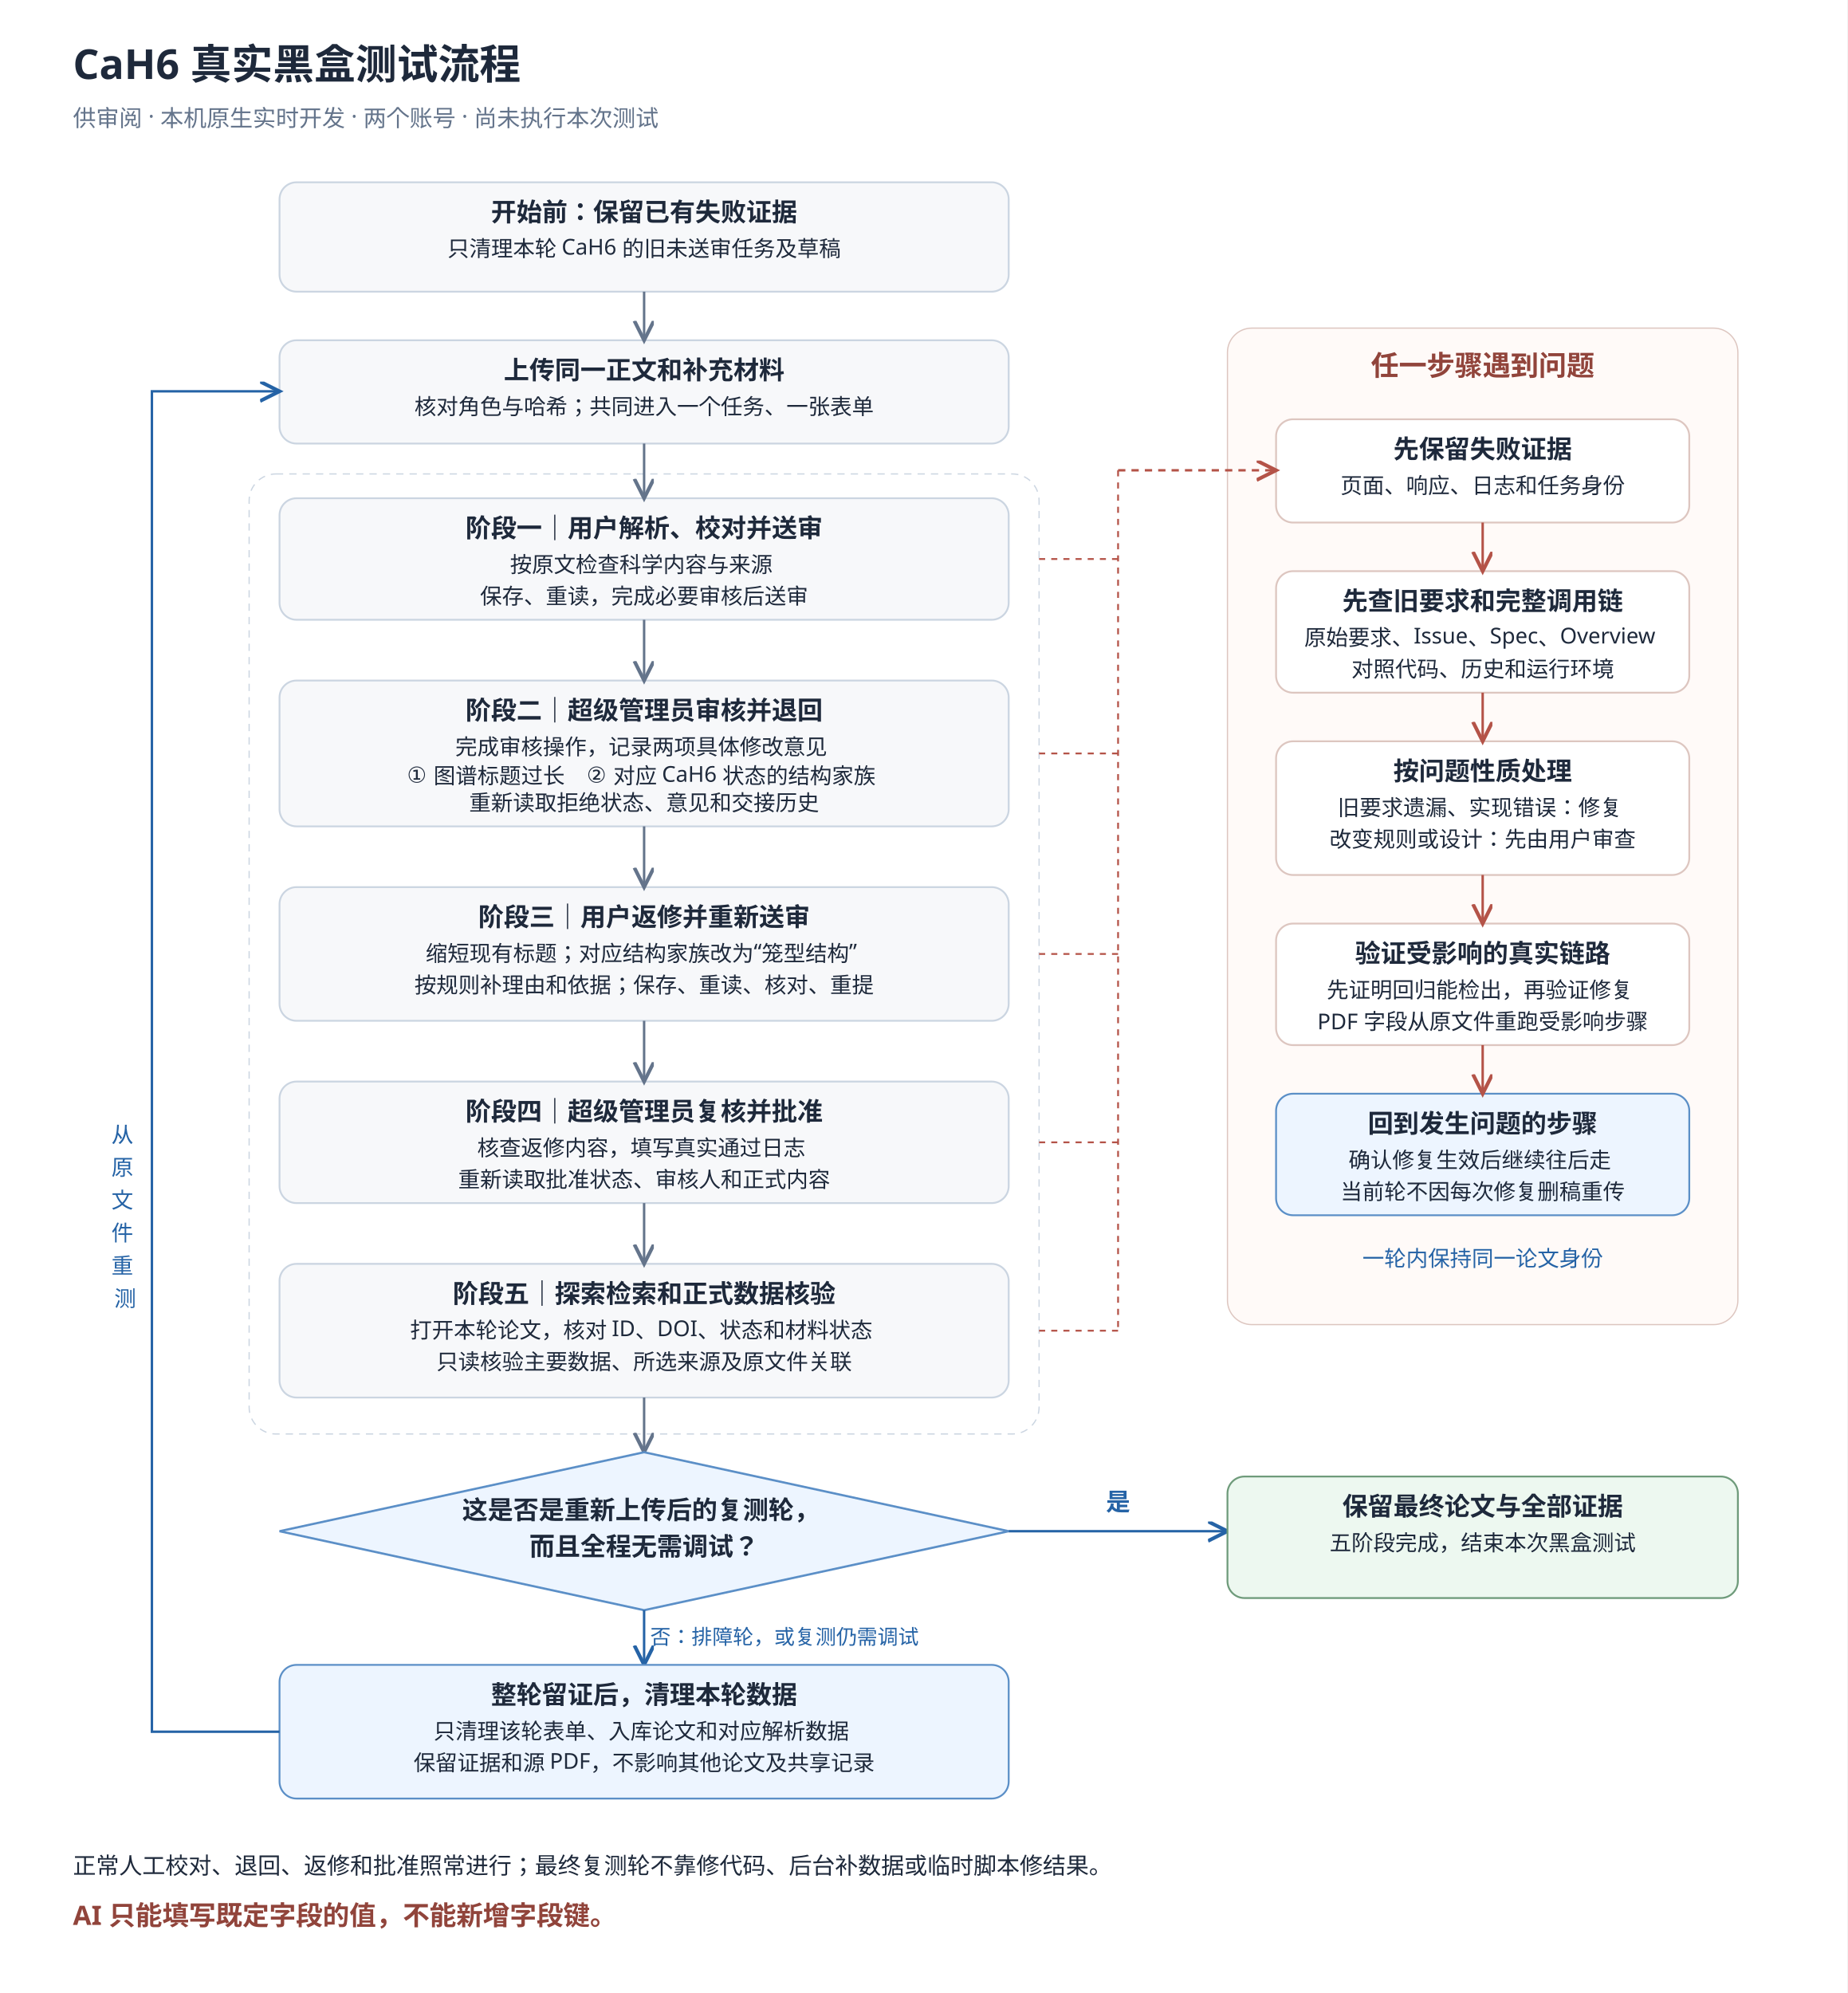
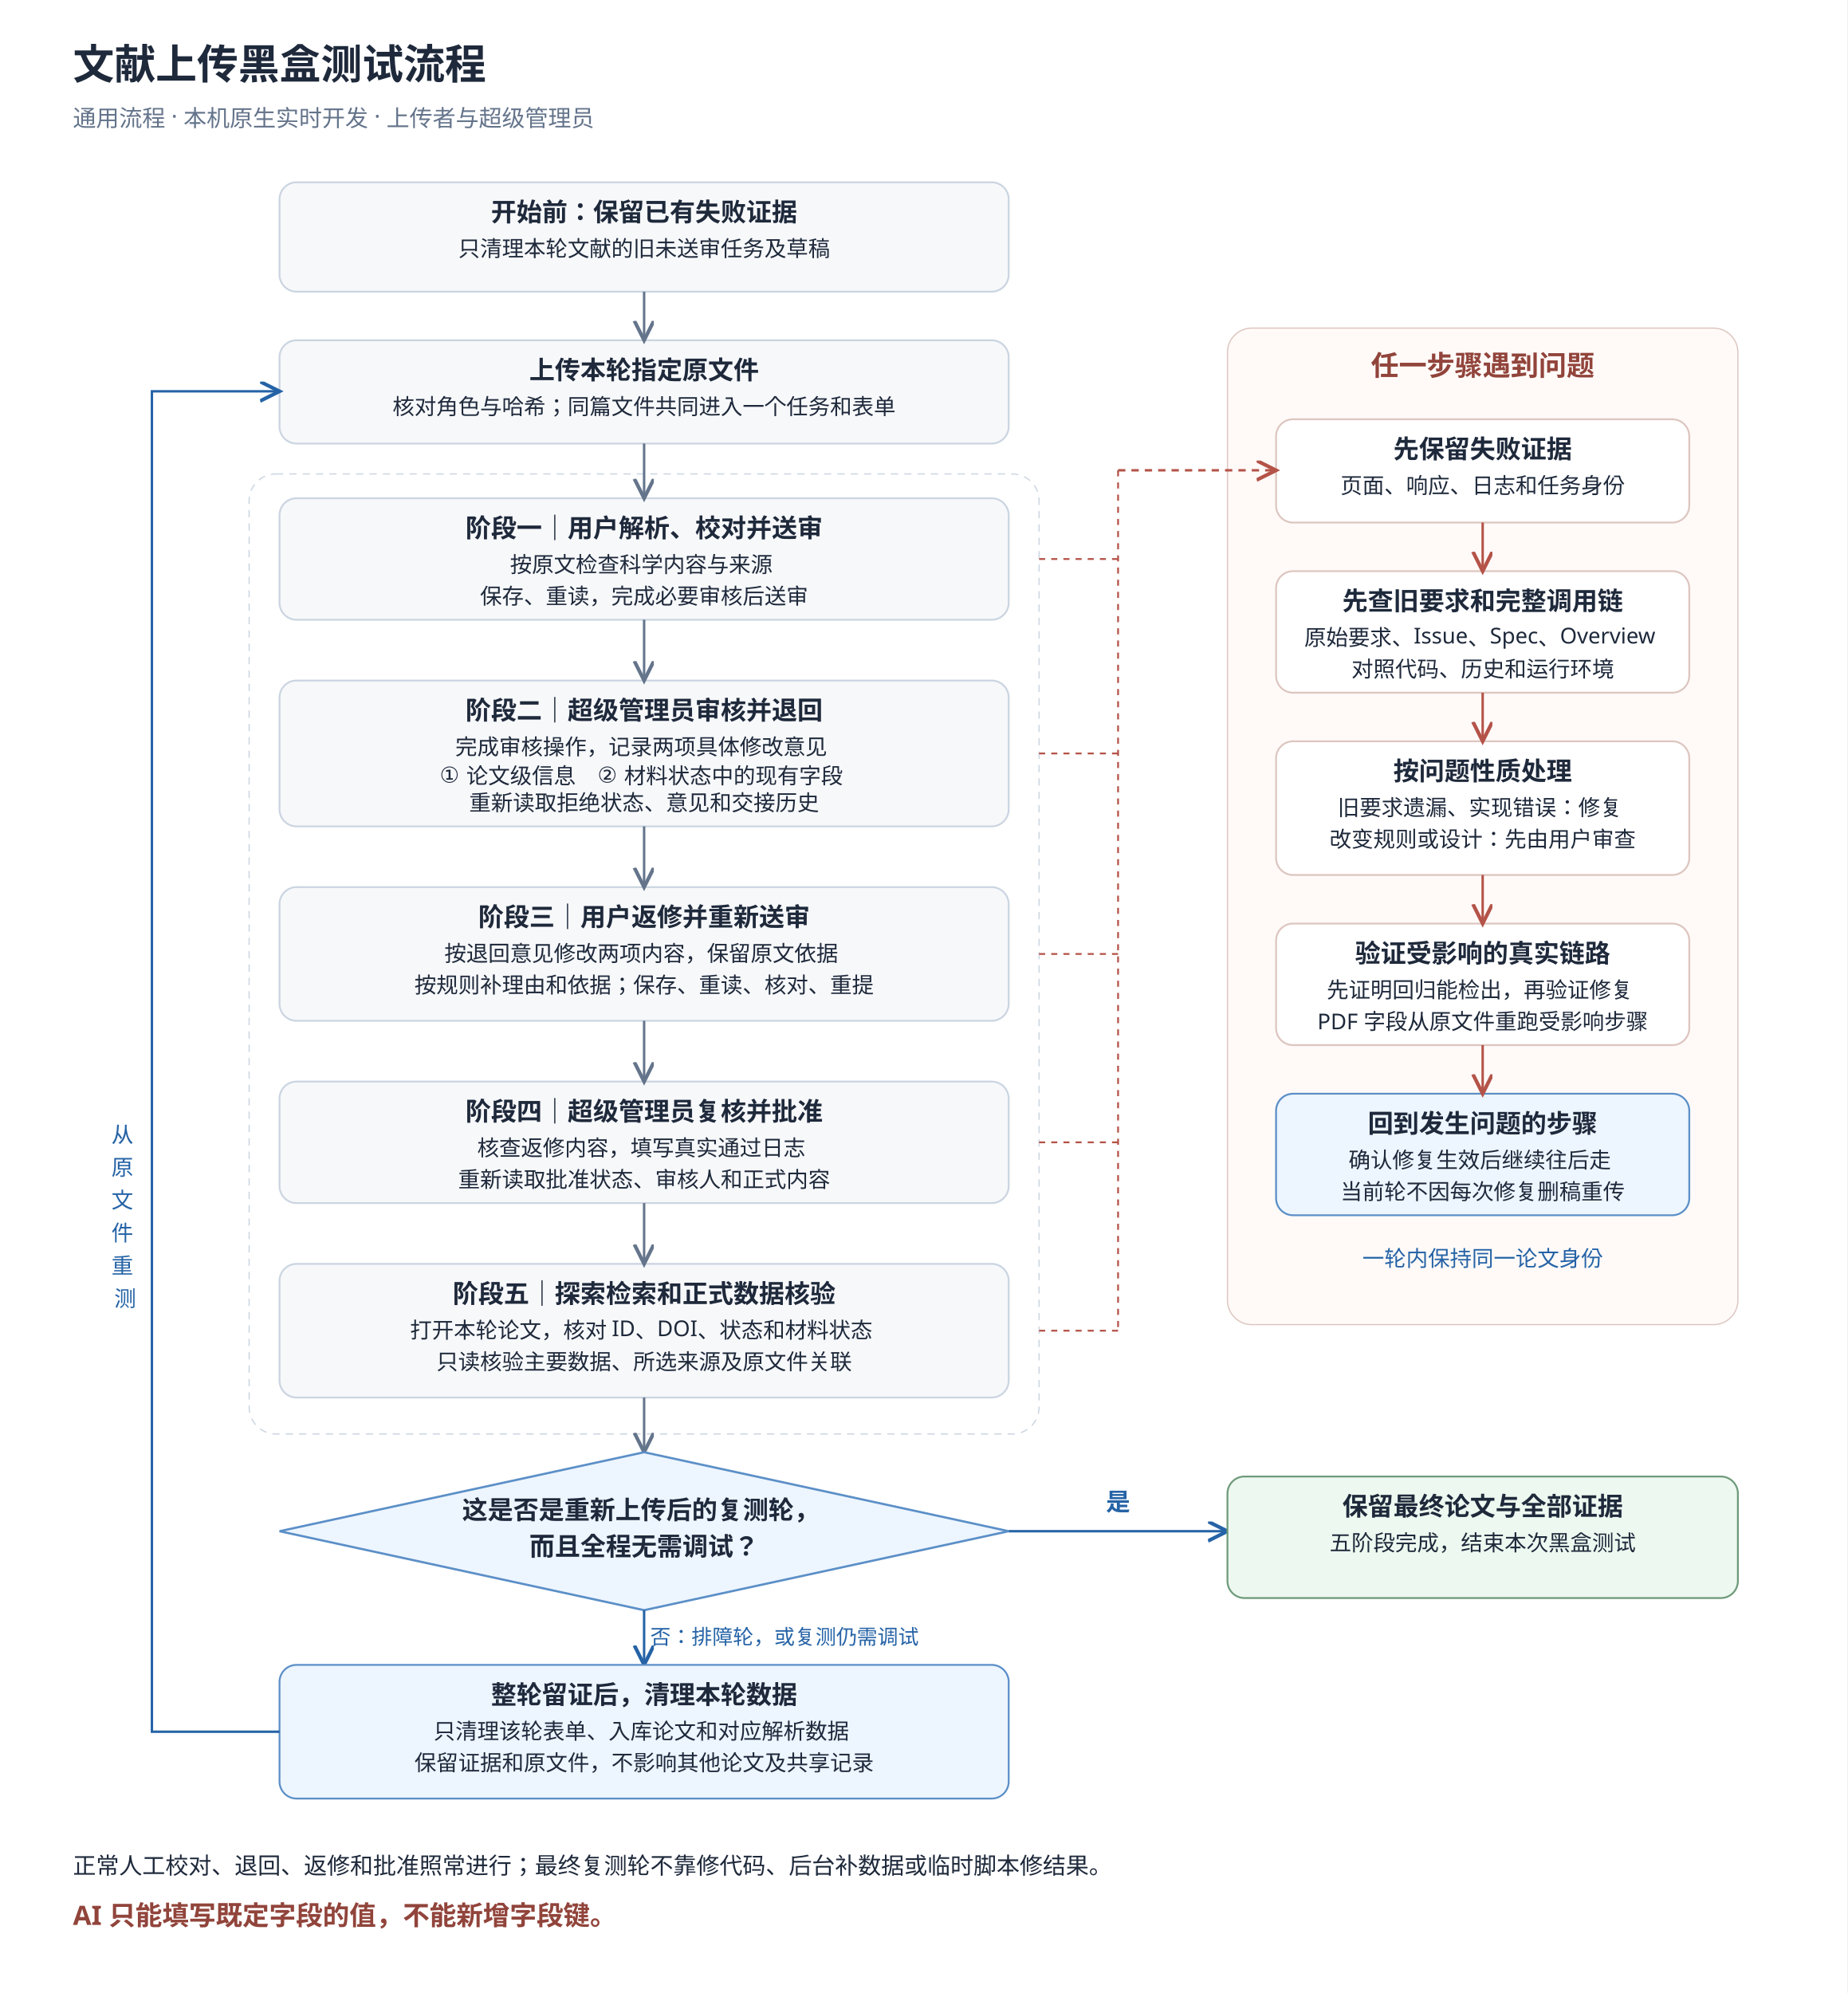
<svg xmlns="http://www.w3.org/2000/svg" width="1520" height="1640" viewBox="0 0 1520 1640" role="img" aria-labelledby="title description">
  <defs>
    <marker id="gray" markerWidth="10" markerHeight="10" refX="8" refY="4" orient="auto">
      <path d="M0 0L8 4L0 8" fill="none" stroke="#64748b" stroke-width="1.5" />
    </marker>
    <marker id="red" markerWidth="10" markerHeight="10" refX="8" refY="4" orient="auto">
      <path d="M0 0L8 4L0 8" fill="none" stroke="#b45348" stroke-width="1.5" />
    </marker>
    <marker id="blue" markerWidth="10" markerHeight="10" refX="8" refY="4" orient="auto">
      <path d="M0 0L8 4L0 8" fill="none" stroke="#2563a6" stroke-width="1.5" />
    </marker>
  </defs>
  <rect width="1520" height="1640" fill="#ffffff" />
  <g font-family="PingFang SC, Hiragino Sans GB, Microsoft YaHei, sans-serif" fill="#1e293b">
    <text x="60" y="65" text-anchor="start" font-size="34" font-weight="600" fill="#1e293b">
-       <tspan x="60" dy="0">CaH6 真实黑盒测试流程</tspan>
+       <tspan x="60" dy="0">文献上传黑盒测试流程</tspan>
    </text>
    <text x="60" y="104" text-anchor="start" font-size="19" font-weight="400" fill="#64748b">
-       <tspan x="60" dy="0">供审阅 · 本机原生实时开发 · 两个账号 · 尚未执行本次测试</tspan>
+       <tspan x="60" dy="0">通用流程 · 本机原生实时开发 · 上传者与超级管理员</tspan>
    </text>
    <rect x="230" y="150" width="600" height="90" rx="14" fill="#f7f8fa" stroke="#cbd5e1" stroke-width="1.5" />
    <text x="530.0" y="182" text-anchor="middle" font-size="21" font-weight="600" fill="#1e293b">
      <tspan x="530.0" dy="0">开始前：保留已有失败证据</tspan>
    </text>
    <text x="530.0" y="211" text-anchor="middle" font-size="18" font-weight="400" fill="#1e293b">
-       <tspan x="530.0" dy="0">只清理本轮 CaH6 的旧未送审任务及草稿</tspan>
+       <tspan x="530.0" dy="0">只清理本轮文献的旧未送审任务及草稿</tspan>
    </text>
    <rect x="230" y="280" width="600" height="85" rx="14" fill="#f7f8fa" stroke="#cbd5e1" stroke-width="1.5" />
    <text x="530.0" y="312" text-anchor="middle" font-size="21" font-weight="600" fill="#1e293b">
-       <tspan x="530.0" dy="0">上传同一正文和补充材料</tspan>
+       <tspan x="530.0" dy="0">上传本轮指定原文件</tspan>
    </text>
    <text x="530.0" y="341" text-anchor="middle" font-size="18" font-weight="400" fill="#1e293b">
-       <tspan x="530.0" dy="0">核对角色与哈希；共同进入一个任务、一张表单</tspan>
+       <tspan x="530.0" dy="0">核对角色与哈希；同篇文件共同进入一个任务和表单</tspan>
    </text>
    <rect x="205" y="390" width="650" height="790" rx="22" fill="none" stroke="#cbd5e1" stroke-dasharray="6 5" />
    <rect x="230" y="410" width="600" height="100" rx="14" fill="#f7f8fa" stroke="#cbd5e1" stroke-width="1.5" />
    <text x="530.0" y="442" text-anchor="middle" font-size="21" font-weight="600" fill="#1e293b">
      <tspan x="530.0" dy="0">阶段一｜用户解析、校对并送审</tspan>
    </text>
    <text x="530.0" y="471" text-anchor="middle" font-size="18" font-weight="400" fill="#1e293b">
      <tspan x="530.0" dy="0">按原文检查科学内容与来源</tspan>
      <tspan x="530.0" dy="26">保存、重读，完成必要审核后送审</tspan>
    </text>
    <rect x="230" y="560" width="600" height="120" rx="14" fill="#f7f8fa" stroke="#cbd5e1" stroke-width="1.5" />
    <text x="530.0" y="592" text-anchor="middle" font-size="21" font-weight="600" fill="#1e293b">
      <tspan x="530.0" dy="0">阶段二｜超级管理员审核并退回</tspan>
    </text>
    <text x="530.0" y="621" text-anchor="middle" font-size="18" font-weight="400" fill="#1e293b">
      <tspan x="530.0" dy="0">完成审核操作，记录两项具体修改意见</tspan>
-       <tspan x="530.0" dy="23">① 图谱标题过长　② 对应 CaH6 状态的结构家族</tspan>
+       <tspan x="530.0" dy="23">① 论文级信息　② 材料状态中的现有字段</tspan>
      <tspan x="530.0" dy="23">重新读取拒绝状态、意见和交接历史</tspan>
    </text>
    <rect x="230" y="730" width="600" height="110" rx="14" fill="#f7f8fa" stroke="#cbd5e1" stroke-width="1.5" />
    <text x="530.0" y="762" text-anchor="middle" font-size="21" font-weight="600" fill="#1e293b">
      <tspan x="530.0" dy="0">阶段三｜用户返修并重新送审</tspan>
    </text>
    <text x="530.0" y="791" text-anchor="middle" font-size="18" font-weight="400" fill="#1e293b">
-       <tspan x="530.0" dy="0">缩短现有标题；对应结构家族改为“笼型结构”</tspan>
+       <tspan x="530.0" dy="0">按退回意见修改两项内容，保留原文依据</tspan>
      <tspan x="530.0" dy="26">按规则补理由和依据；保存、重读、核对、重提</tspan>
    </text>
    <rect x="230" y="890" width="600" height="100" rx="14" fill="#f7f8fa" stroke="#cbd5e1" stroke-width="1.5" />
    <text x="530.0" y="922" text-anchor="middle" font-size="21" font-weight="600" fill="#1e293b">
      <tspan x="530.0" dy="0">阶段四｜超级管理员复核并批准</tspan>
    </text>
    <text x="530.0" y="951" text-anchor="middle" font-size="18" font-weight="400" fill="#1e293b">
      <tspan x="530.0" dy="0">核查返修内容，填写真实通过日志</tspan>
      <tspan x="530.0" dy="26">重新读取批准状态、审核人和正式内容</tspan>
    </text>
    <rect x="230" y="1040" width="600" height="110" rx="14" fill="#f7f8fa" stroke="#cbd5e1" stroke-width="1.5" />
    <text x="530.0" y="1072" text-anchor="middle" font-size="21" font-weight="600" fill="#1e293b">
      <tspan x="530.0" dy="0">阶段五｜探索检索和正式数据核验</tspan>
    </text>
    <text x="530.0" y="1101" text-anchor="middle" font-size="18" font-weight="400" fill="#1e293b">
      <tspan x="530.0" dy="0">打开本轮论文，核对 ID、DOI、状态和材料状态</tspan>
      <tspan x="530.0" dy="26">只读核验主要数据、所选来源及原文件关联</tspan>
    </text>
    <path d="M530 240V280" fill="none" stroke="#64748b" stroke-width="2" marker-end="url(#gray)" />
    <path d="M530 365V410" fill="none" stroke="#64748b" stroke-width="2" marker-end="url(#gray)" />
    <path d="M530 510V560" fill="none" stroke="#64748b" stroke-width="2" marker-end="url(#gray)" />
    <path d="M530 680V730" fill="none" stroke="#64748b" stroke-width="2" marker-end="url(#gray)" />
    <path d="M530 840V890" fill="none" stroke="#64748b" stroke-width="2" marker-end="url(#gray)" />
    <path d="M530 990V1040" fill="none" stroke="#64748b" stroke-width="2" marker-end="url(#gray)" />
    <path d="M530 1150V1195" fill="none" stroke="#64748b" stroke-width="2" marker-end="url(#gray)" />
    <path d="M530 1195L830 1260L530 1325L230 1260Z" fill="#edf5ff" stroke="#5b8fc7" stroke-width="1.8" />
    <text x="530" y="1250" text-anchor="middle" font-size="21" font-weight="600" fill="#1e293b">
      <tspan x="530" dy="0">这是否是重新上传后的复测轮，</tspan>
      <tspan x="530" dy="30">而且全程无需调试？</tspan>
    </text>
    <path d="M530 1325V1370" fill="none" stroke="#2563a6" stroke-width="2" marker-end="url(#blue)" />
    <text x="535" y="1353" text-anchor="start" font-size="17" font-weight="400" fill="#2563a6">
      <tspan x="535" dy="0">否：排障轮，或复测仍需调试</tspan>
    </text>
    <rect x="230" y="1370" width="600" height="110" rx="14" fill="#edf5ff" stroke="#5b8fc7" stroke-width="1.5" />
    <text x="530.0" y="1402" text-anchor="middle" font-size="21" font-weight="600" fill="#1e293b">
      <tspan x="530.0" dy="0">整轮留证后，清理本轮数据</tspan>
    </text>
    <text x="530.0" y="1431" text-anchor="middle" font-size="18" font-weight="400" fill="#1e293b">
      <tspan x="530.0" dy="0">只清理该轮表单、入库论文和对应解析数据</tspan>
-       <tspan x="530.0" dy="26">保留证据和源 PDF，不影响其他论文及共享记录</tspan>
+       <tspan x="530.0" dy="26">保留证据和原文件，不影响其他论文及共享记录</tspan>
    </text>
    <path d="M230 1425H125V322H230" fill="none" stroke="#2563a6" stroke-width="2" marker-end="url(#blue)" />
    <text x="103" y="940" text-anchor="middle" font-size="18" font-weight="500" fill="#2563a6">
      <tspan x="103" dy="0">从</tspan>
      <tspan x="103" dy="27">原</tspan>
      <tspan x="103" dy="27">文</tspan>
      <tspan x="103" dy="27">件</tspan>
      <tspan x="103" dy="27">重</tspan>
      <tspan x="103" dy="27">测</tspan>
    </text>
    <path d="M830 1260H1010" fill="none" stroke="#2563a6" stroke-width="2" marker-end="url(#blue)" />
    <text x="920" y="1243" text-anchor="middle" font-size="20" font-weight="600" fill="#2563a6">
      <tspan x="920" dy="0">是</tspan>
    </text>
    <rect x="1010" y="1215" width="420" height="100" rx="14" fill="#edf8f0" stroke="#6f9b7b" stroke-width="1.5" />
    <text x="1220.0" y="1247" text-anchor="middle" font-size="21" font-weight="600" fill="#1e293b">
      <tspan x="1220.0" dy="0">保留最终论文与全部证据</tspan>
    </text>
    <text x="1220.0" y="1276" text-anchor="middle" font-size="18" font-weight="400" fill="#1e293b">
      <tspan x="1220.0" dy="0">五阶段完成，结束本次黑盒测试</tspan>
    </text>
    <rect x="1010" y="270" width="420" height="820" rx="20" fill="#fffaf8" stroke="#ddc6c0" />
    <text x="1220" y="309" text-anchor="middle" font-size="23" font-weight="600" fill="#91443b">
      <tspan x="1220" dy="0">任一步骤遇到问题</tspan>
    </text>
    <rect x="1050" y="345" width="340" height="85" rx="14" fill="#ffffff" stroke="#ddc6c0" stroke-width="1.5" />
    <text x="1220.0" y="377" text-anchor="middle" font-size="21" font-weight="600" fill="#1e293b">
      <tspan x="1220.0" dy="0">先保留失败证据</tspan>
    </text>
    <text x="1220.0" y="406" text-anchor="middle" font-size="18" font-weight="400" fill="#1e293b">
      <tspan x="1220.0" dy="0">页面、响应、日志和任务身份</tspan>
    </text>
    <rect x="1050" y="470" width="340" height="100" rx="14" fill="#ffffff" stroke="#ddc6c0" stroke-width="1.5" />
    <text x="1220.0" y="502" text-anchor="middle" font-size="21" font-weight="600" fill="#1e293b">
      <tspan x="1220.0" dy="0">先查旧要求和完整调用链</tspan>
    </text>
    <text x="1220.0" y="531" text-anchor="middle" font-size="18" font-weight="400" fill="#1e293b">
      <tspan x="1220.0" dy="0">原始要求、Issue、Spec、Overview</tspan>
      <tspan x="1220.0" dy="26">对照代码、历史和运行环境</tspan>
    </text>
    <rect x="1050" y="610" width="340" height="110" rx="14" fill="#ffffff" stroke="#ddc6c0" stroke-width="1.5" />
    <text x="1220.0" y="642" text-anchor="middle" font-size="21" font-weight="600" fill="#1e293b">
      <tspan x="1220.0" dy="0">按问题性质处理</tspan>
    </text>
    <text x="1220.0" y="671" text-anchor="middle" font-size="18" font-weight="400" fill="#1e293b">
      <tspan x="1220.0" dy="0">旧要求遗漏、实现错误：修复</tspan>
      <tspan x="1220.0" dy="26">改变规则或设计：先由用户审查</tspan>
    </text>
    <rect x="1050" y="760" width="340" height="100" rx="14" fill="#ffffff" stroke="#ddc6c0" stroke-width="1.5" />
    <text x="1220.0" y="792" text-anchor="middle" font-size="21" font-weight="600" fill="#1e293b">
      <tspan x="1220.0" dy="0">验证受影响的真实链路</tspan>
    </text>
    <text x="1220.0" y="821" text-anchor="middle" font-size="18" font-weight="400" fill="#1e293b">
      <tspan x="1220.0" dy="0">先证明回归能检出，再验证修复</tspan>
      <tspan x="1220.0" dy="26">PDF 字段从原文件重跑受影响步骤</tspan>
    </text>
    <rect x="1050" y="900" width="340" height="100" rx="14" fill="#edf5ff" stroke="#5b8fc7" stroke-width="1.5" />
    <text x="1220.0" y="932" text-anchor="middle" font-size="21" font-weight="600" fill="#1e293b">
      <tspan x="1220.0" dy="0">回到发生问题的步骤</tspan>
    </text>
    <text x="1220.0" y="961" text-anchor="middle" font-size="18" font-weight="400" fill="#1e293b">
      <tspan x="1220.0" dy="0">确认修复生效后继续往后走</tspan>
      <tspan x="1220.0" dy="26">当前轮不因每次修复删稿重传</tspan>
    </text>
    <path d="M1220 430V470" fill="none" stroke="#b45348" stroke-width="2" marker-end="url(#red)" />
    <path d="M1220 570V610" fill="none" stroke="#b45348" stroke-width="2" marker-end="url(#red)" />
    <path d="M1220 720V760" fill="none" stroke="#b45348" stroke-width="2" marker-end="url(#red)" />
    <path d="M1220 860V900" fill="none" stroke="#b45348" stroke-width="2" marker-end="url(#red)" />
    <path d="M855 460H920" fill="none" stroke="#b45348" stroke-width="1.5" stroke-dasharray="5 5" />
    <path d="M855 620H920" fill="none" stroke="#b45348" stroke-width="1.5" stroke-dasharray="5 5" />
    <path d="M855 785H920" fill="none" stroke="#b45348" stroke-width="1.5" stroke-dasharray="5 5" />
    <path d="M855 940H920" fill="none" stroke="#b45348" stroke-width="1.5" stroke-dasharray="5 5" />
    <path d="M855 1095H920" fill="none" stroke="#b45348" stroke-width="1.5" stroke-dasharray="5 5" />
    <path d="M920 387V1095" fill="none" stroke="#b45348" stroke-width="1.5" stroke-dasharray="5 5" />
    <path d="M920 387H1050" fill="none" stroke="#b45348" stroke-width="2" marker-end="url(#red)" stroke-dasharray="6 5" />
    <text x="1220" y="1042" text-anchor="middle" font-size="18" font-weight="500" fill="#2563a6">
      <tspan x="1220" dy="0">一轮内保持同一论文身份</tspan>
    </text>
    <text x="60" y="1542" text-anchor="start" font-size="19" font-weight="400" fill="#1e293b">
      <tspan x="60" dy="0">正常人工校对、退回、返修和批准照常进行；最终复测轮不靠修代码、后台补数据或临时脚本修结果。</tspan>
    </text>
    <text x="60" y="1584" text-anchor="start" font-size="22" font-weight="600" fill="#91443b">
      <tspan x="60" dy="0">AI 只能填写既定字段的值，不能新增字段键。</tspan>
    </text>
  </g>
</svg>
